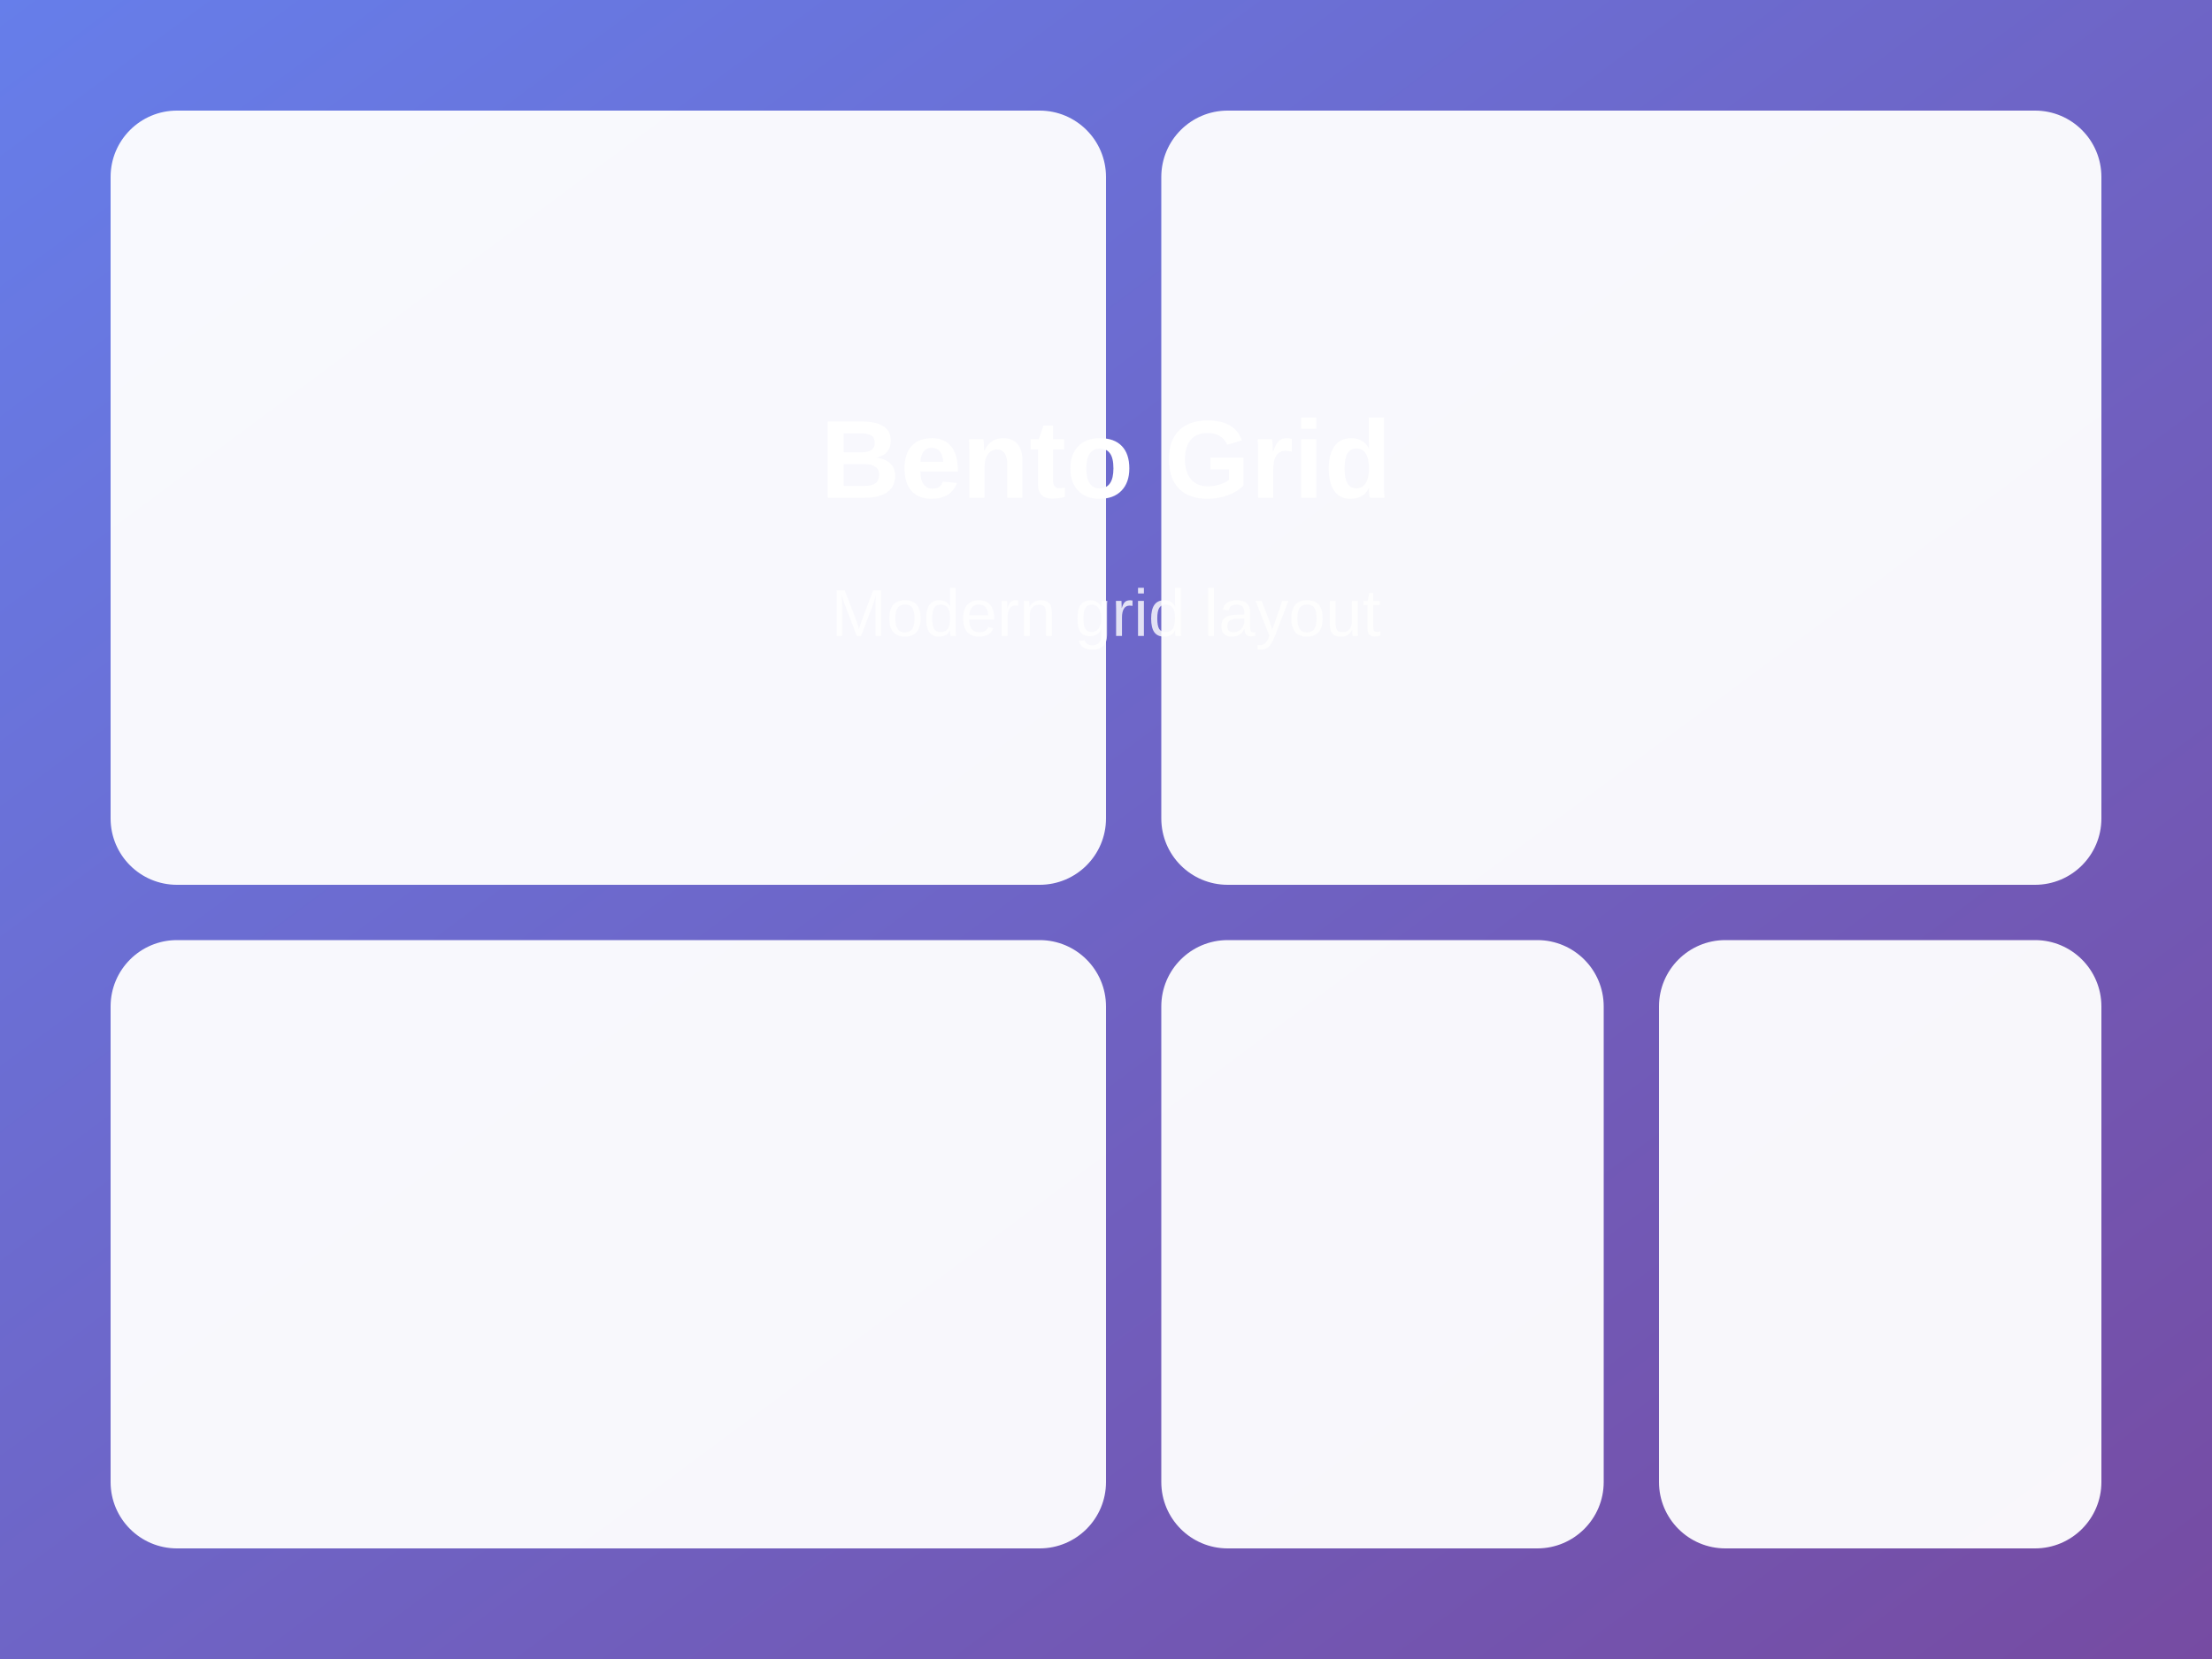
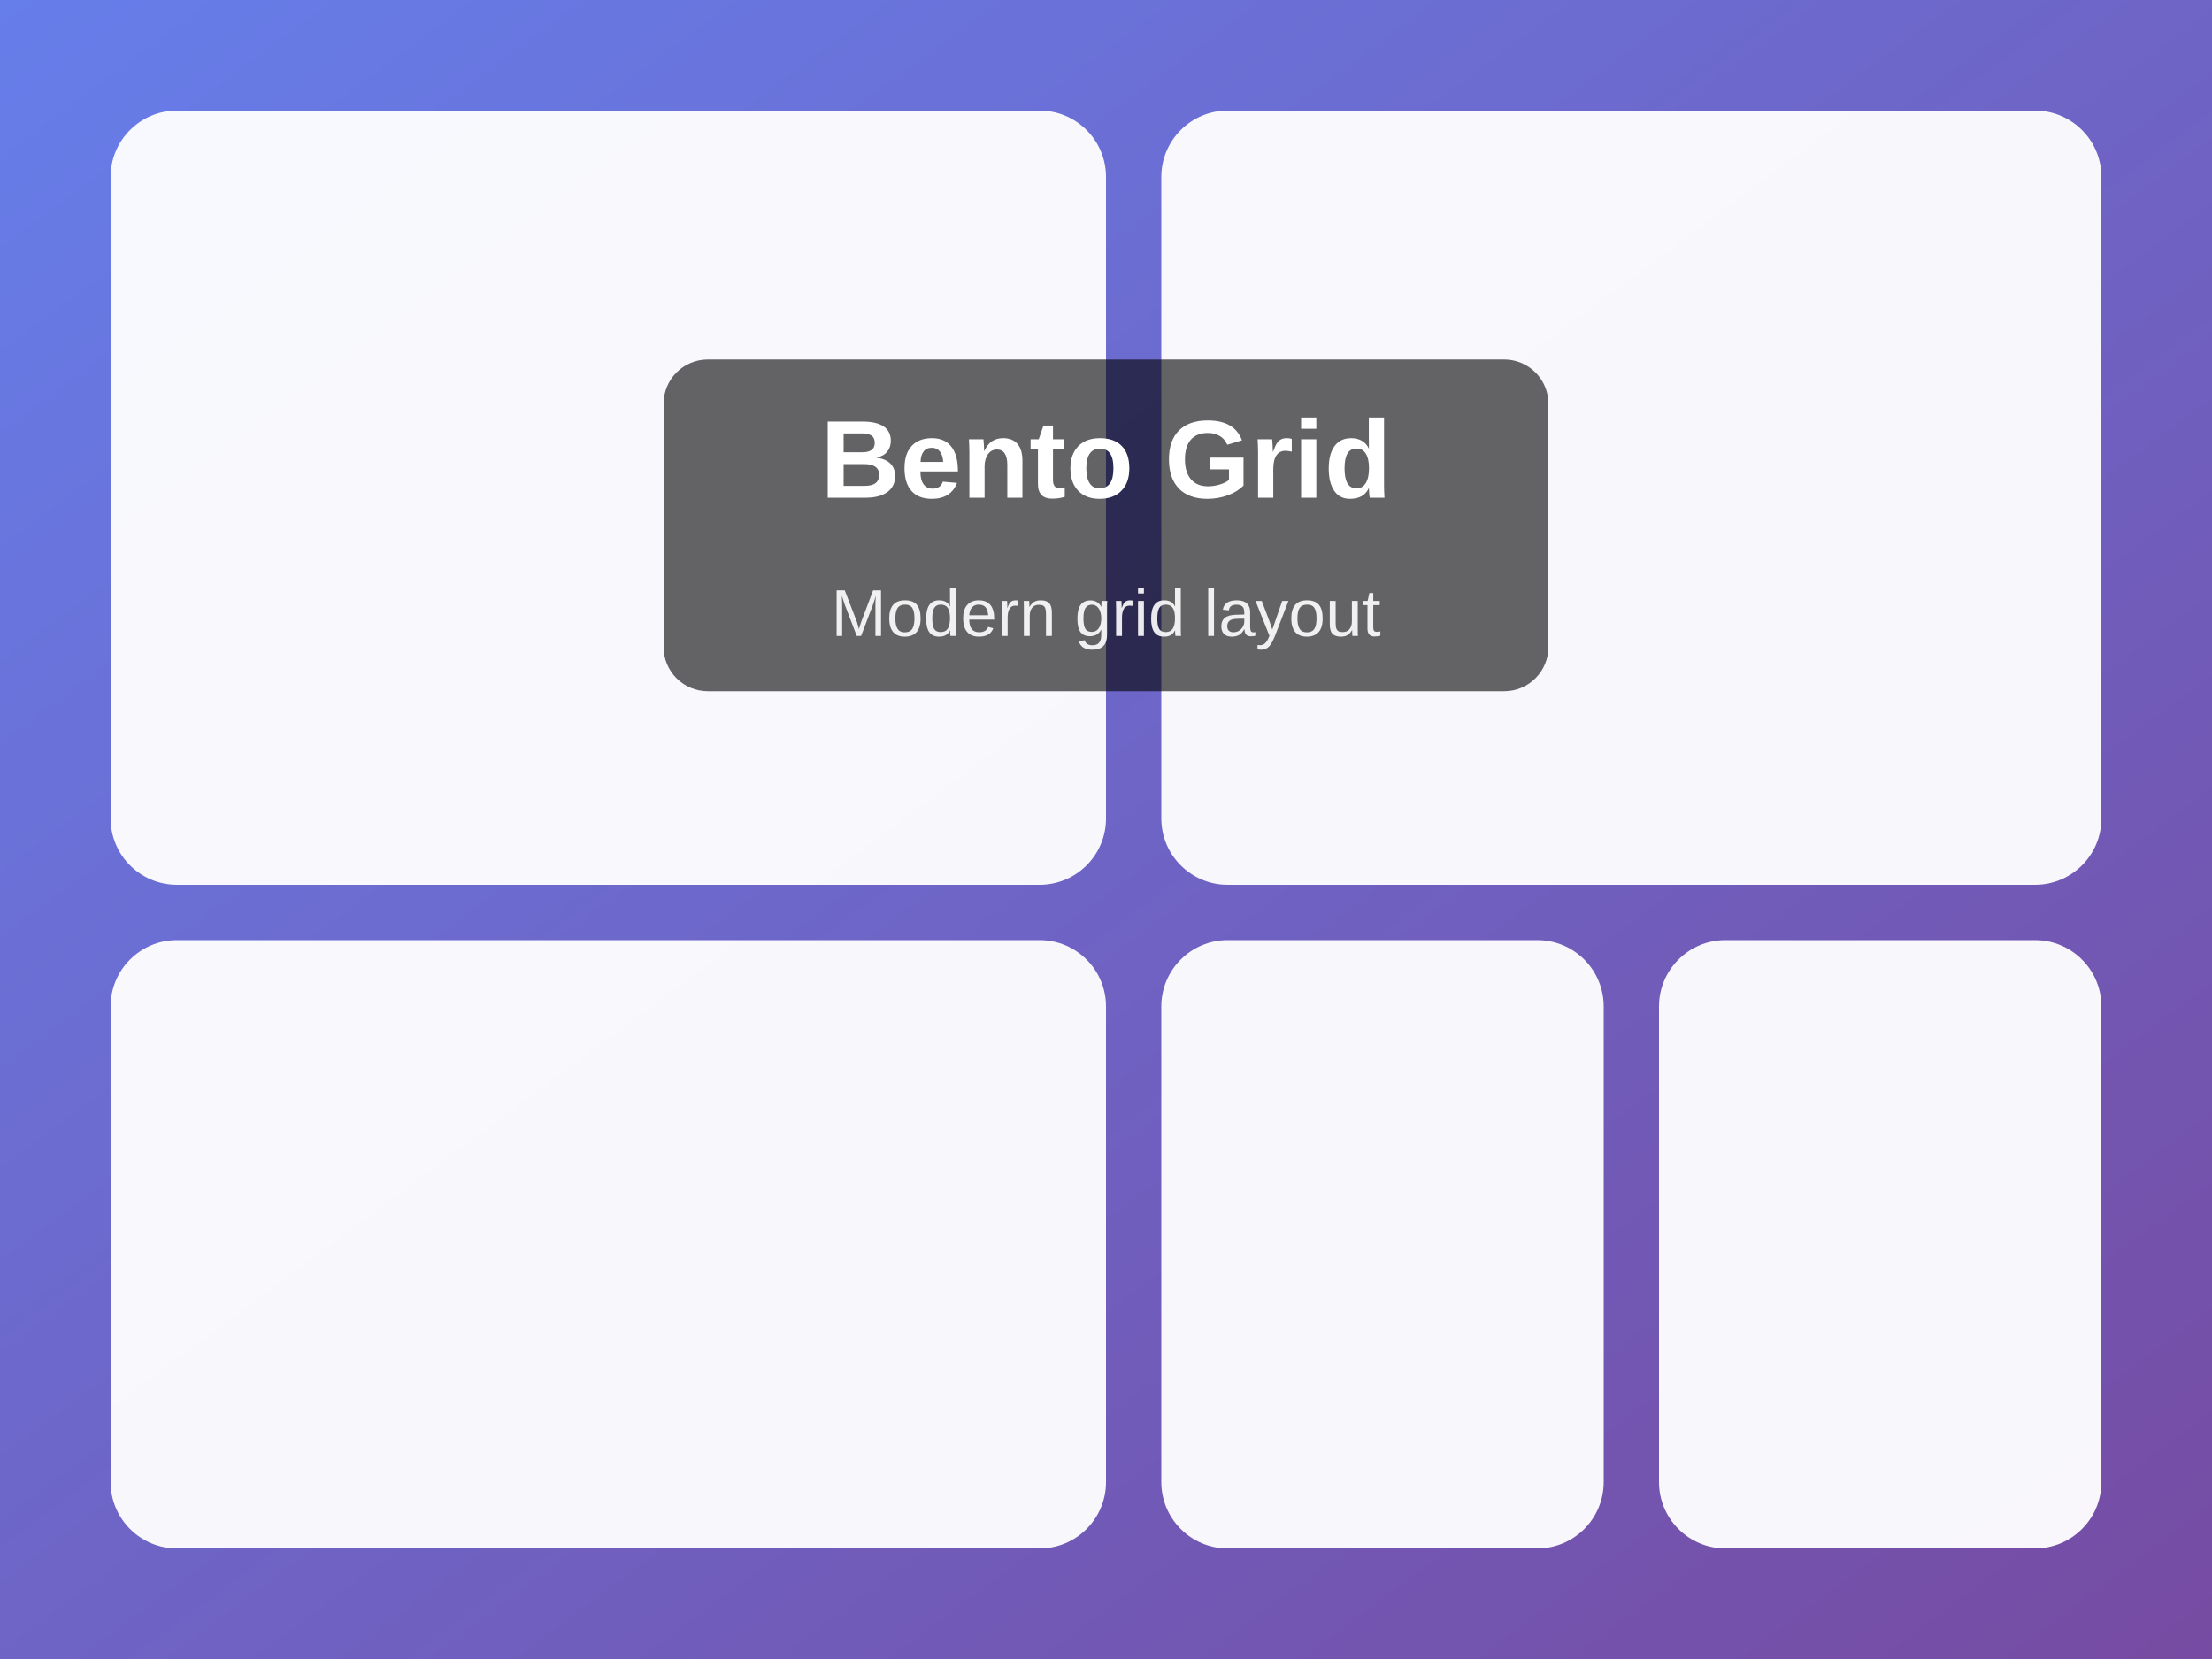
<svg xmlns="http://www.w3.org/2000/svg" width="400" height="300">
  <defs>
    <linearGradient id="bg-bento" x1="0%" y1="0%" x2="100%" y2="100%">
      <stop offset="0%" style="stop-color:#667eea;stop-opacity:1" />
      <stop offset="100%" style="stop-color:#764ba2;stop-opacity:1" />
    </linearGradient>
  </defs>
  <rect width="400" height="300" fill="url(#bg-bento)" />
  <rect x="20" y="20" width="180" height="140" rx="12" fill="white" opacity="0.95" />
  <rect x="210" y="20" width="170" height="140" rx="12" fill="white" opacity="0.95" />
  <rect x="20" y="170" width="180" height="110" rx="12" fill="white" opacity="0.95" />
  <rect x="210" y="170" width="80" height="110" rx="12" fill="white" opacity="0.95" />
  <rect x="300" y="170" width="80" height="110" rx="12" fill="white" opacity="0.95" />
+   <rect x="120" y="65" width="160" height="60" rx="8" fill="black" opacity="0.6" />
  <text x="200" y="90" font-family="Arial, sans-serif" font-size="20" font-weight="bold" fill="white" text-anchor="middle">Bento Grid</text>
-   <text x="200" y="115" font-family="Arial, sans-serif" font-size="12" fill="white" text-anchor="middle" opacity="0.8">Modern grid layout</text>
+   <text x="200" y="115" font-family="Arial, sans-serif" font-size="12" fill="white" text-anchor="middle" opacity="0.9">Modern grid layout</text>
</svg>
